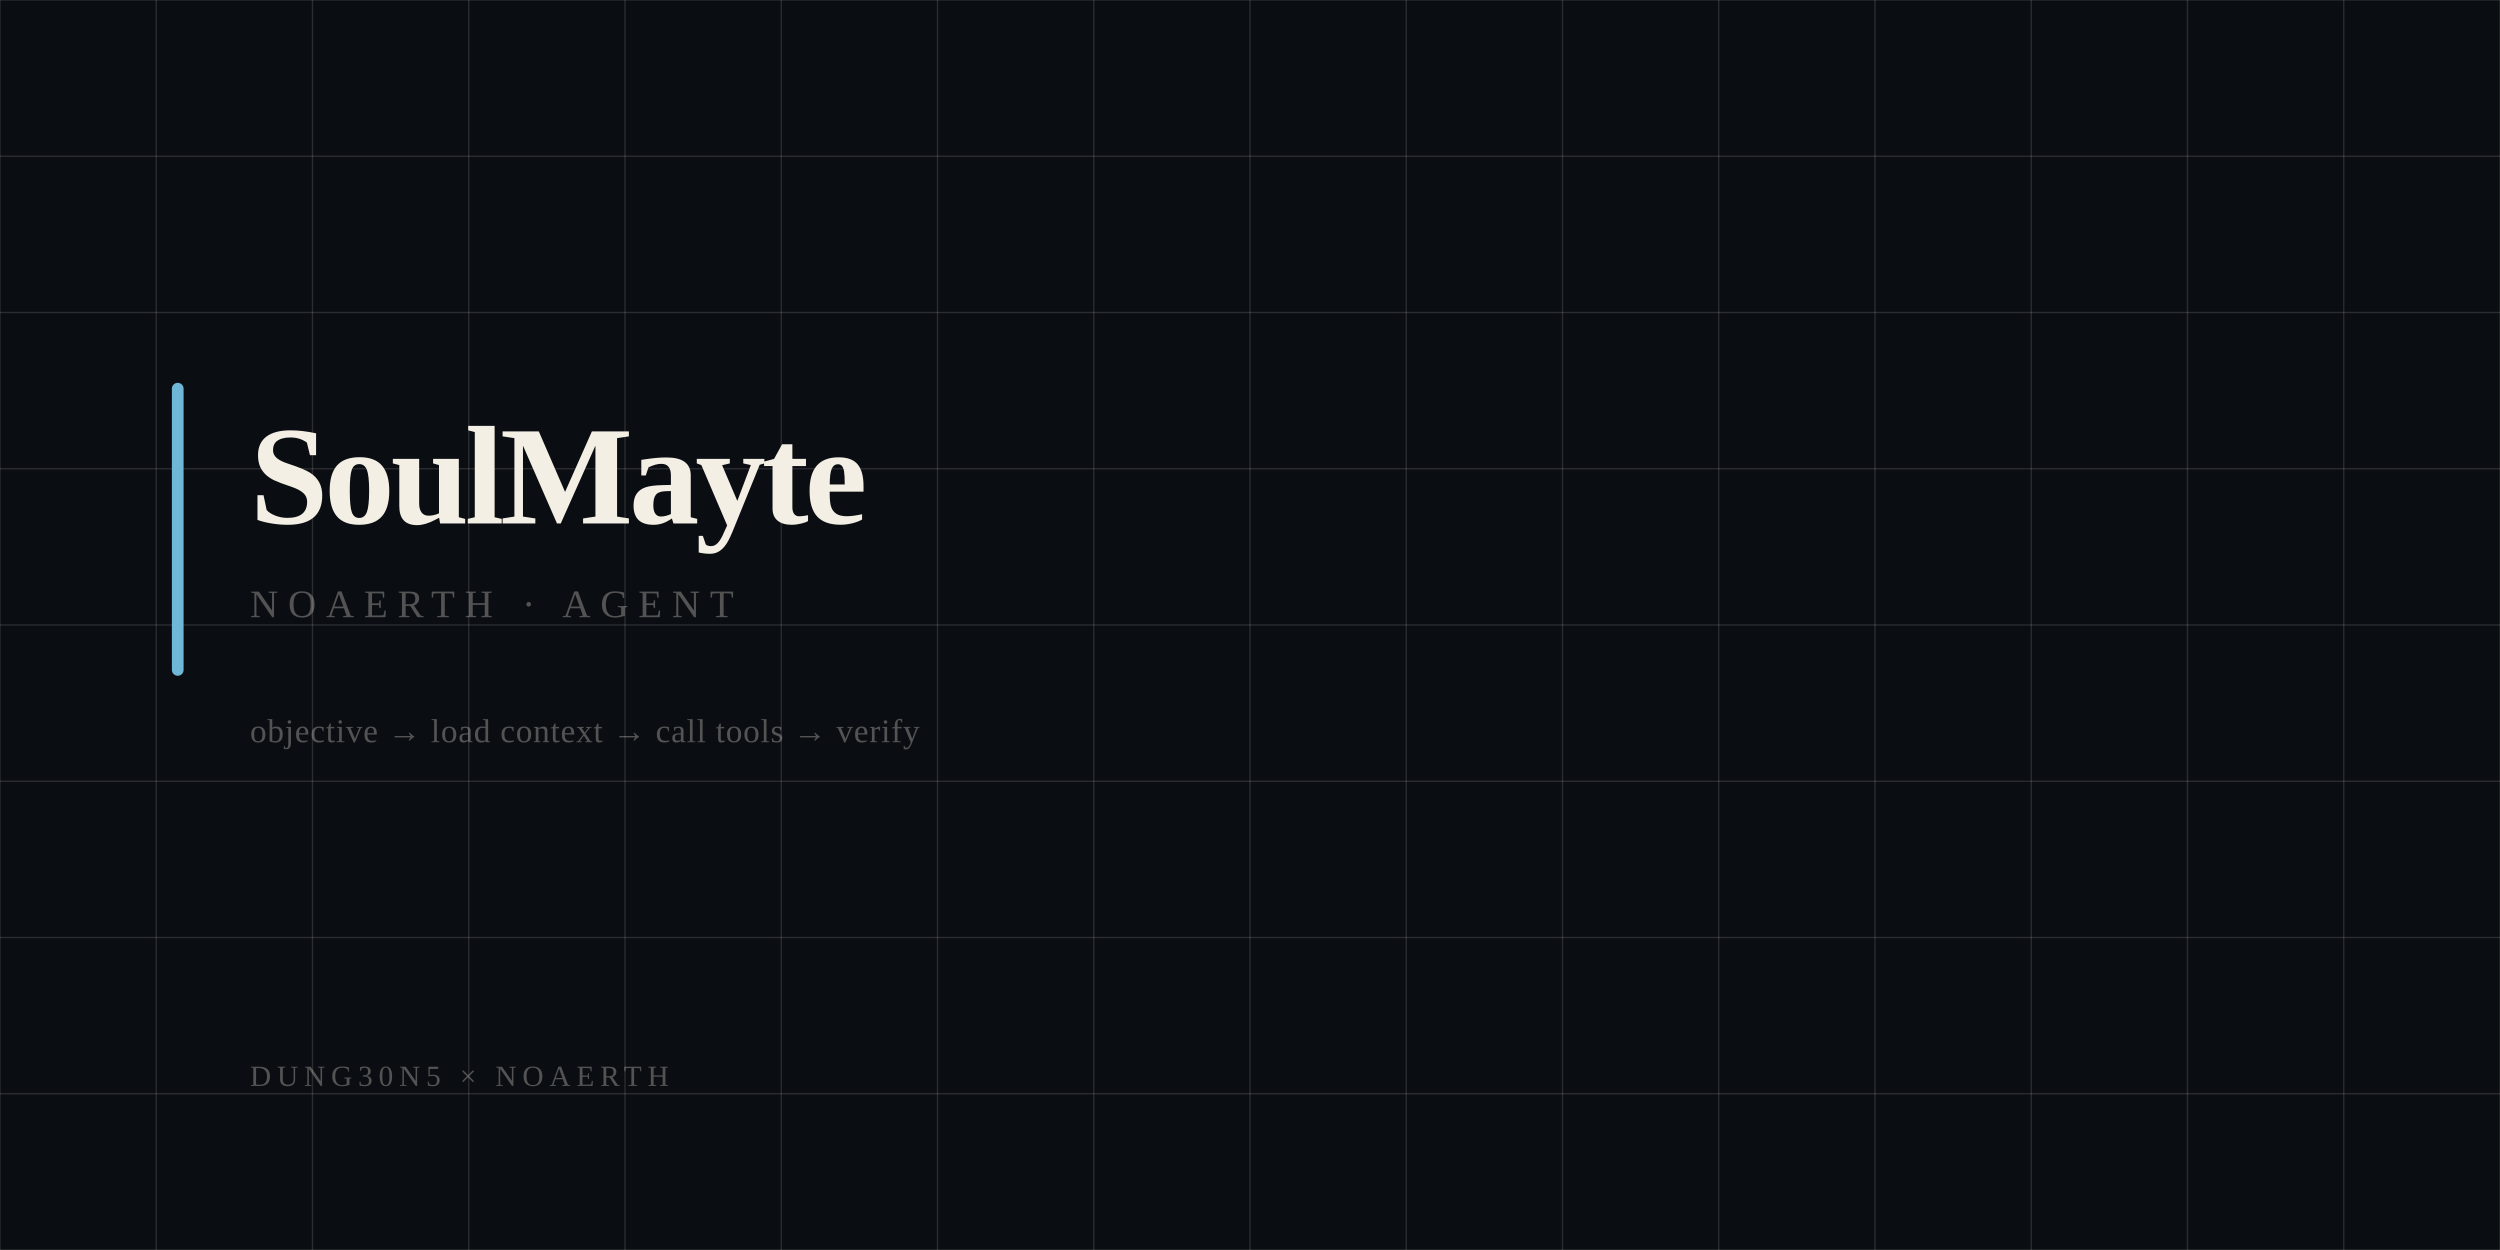
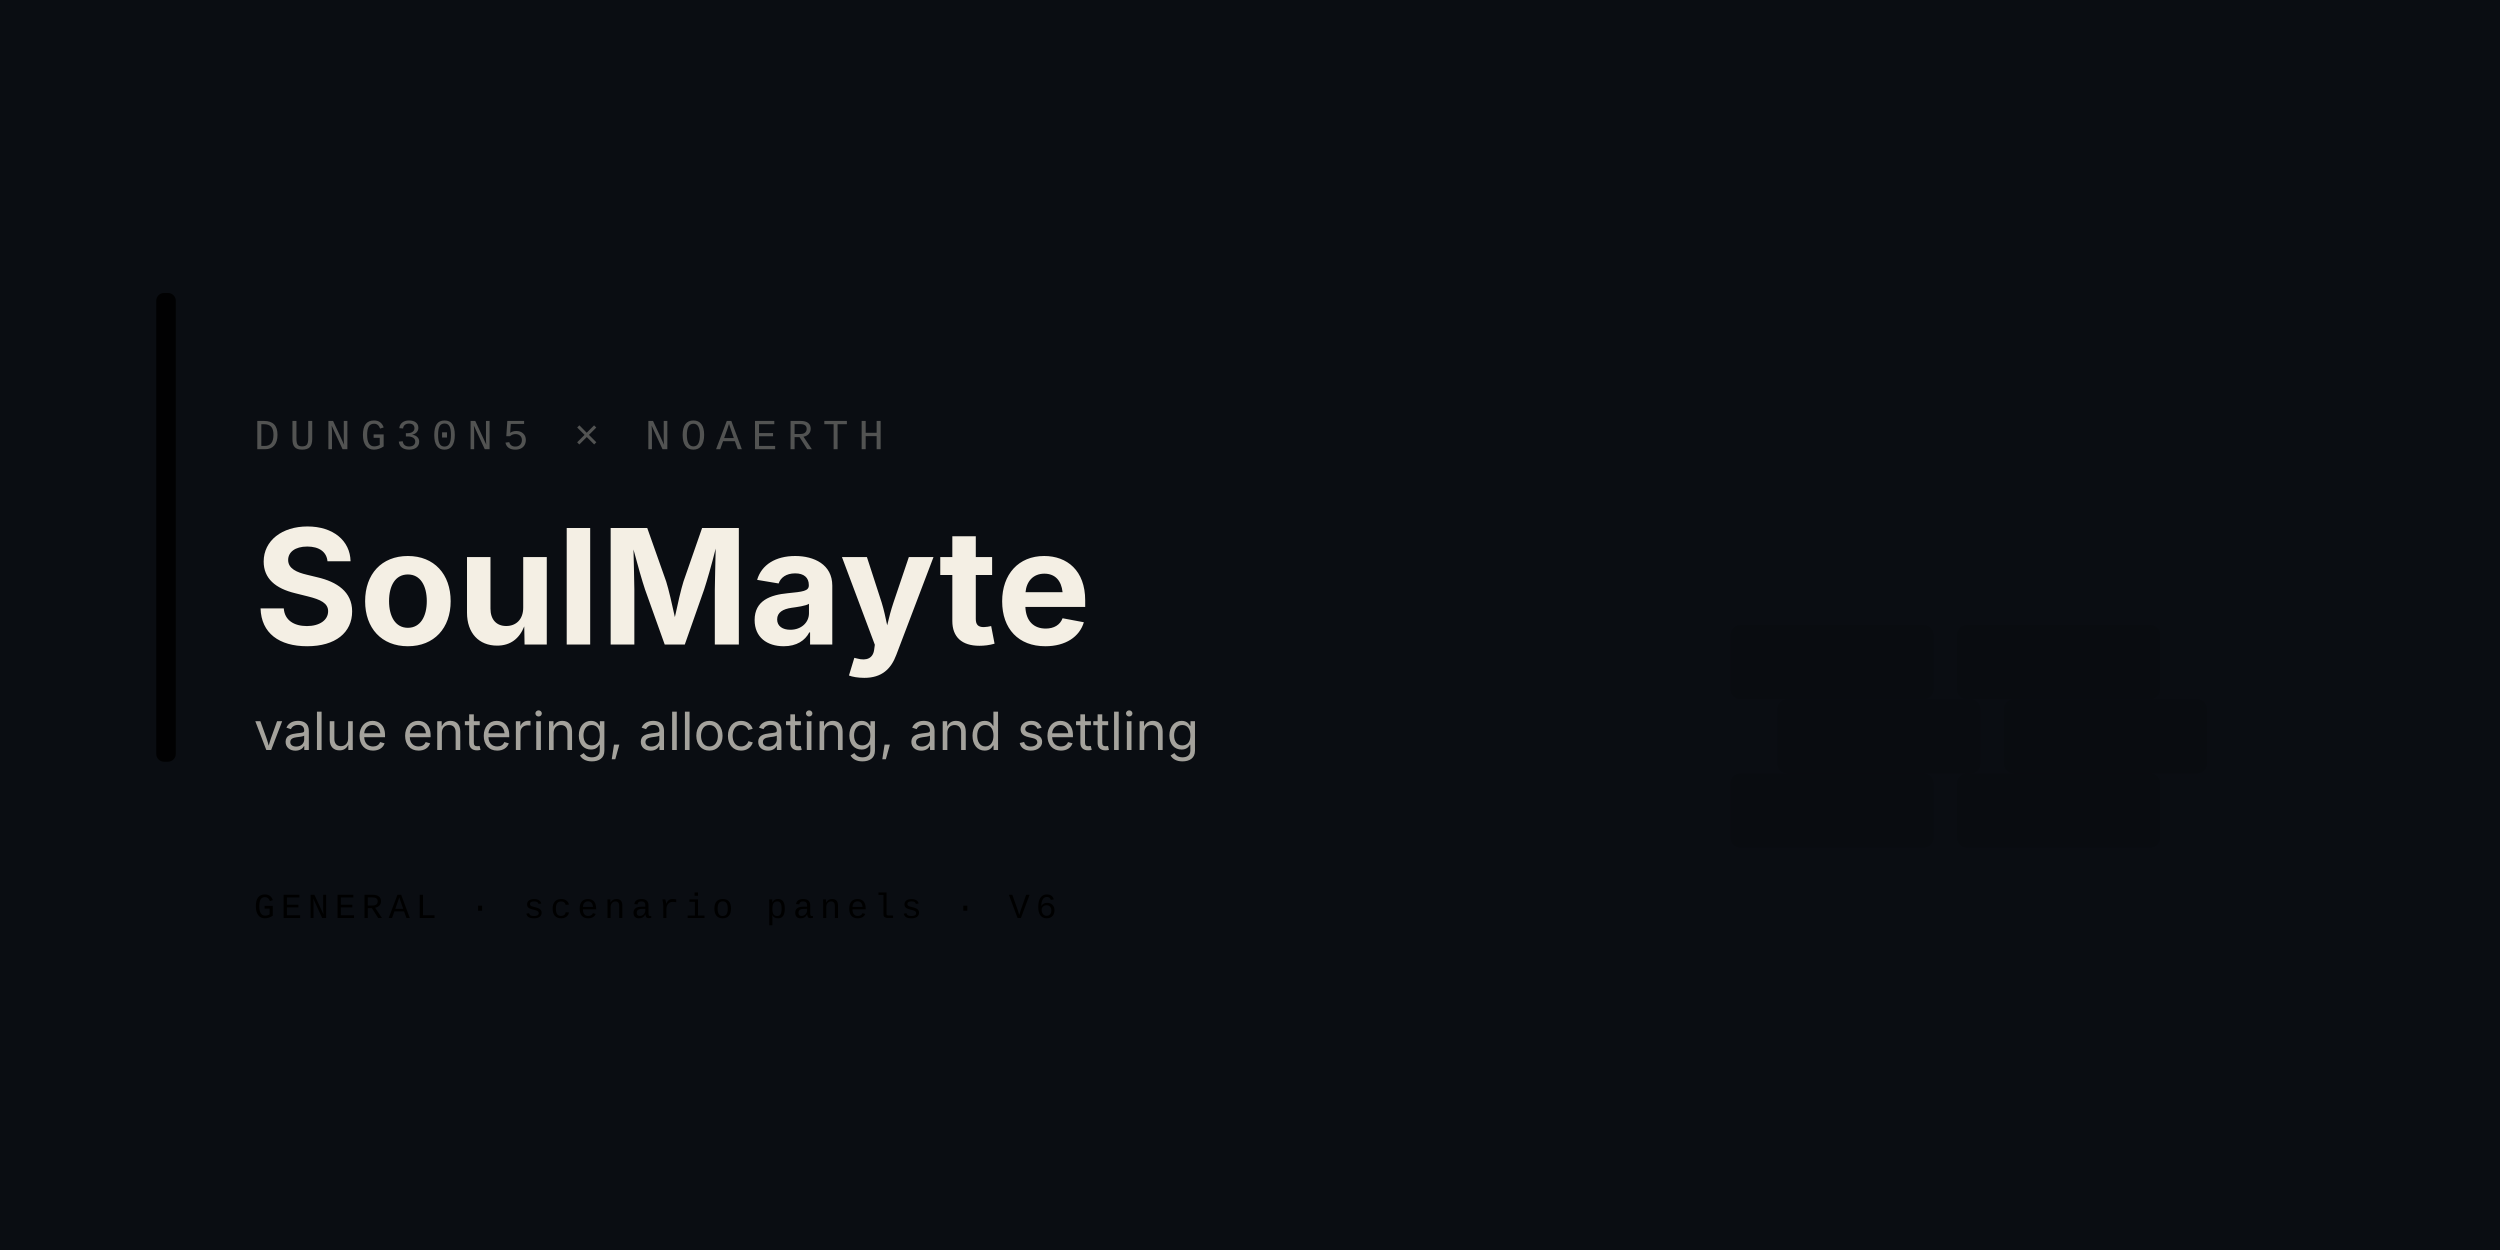
- <svg xmlns="http://www.w3.org/2000/svg" viewBox="0 0 1280 640" width="1280" height="640" role="img" aria-label="SoulMayte — NOAERTH project card.">
+ <svg xmlns="http://www.w3.org/2000/svg" viewBox="0 0 1280 640" width="1280" height="640" role="img" aria-label="SoulMayte project card">
  <rect width="1280" height="640" fill="#0a0d12" />
-   <line x1="0" y1="0" x2="0" y2="640" stroke="#f4efe424" stroke-width="0.7" />
-   <line x1="80" y1="0" x2="80" y2="640" stroke="#f4efe424" stroke-width="0.7" />
-   <line x1="160" y1="0" x2="160" y2="640" stroke="#f4efe424" stroke-width="0.7" />
-   <line x1="240" y1="0" x2="240" y2="640" stroke="#f4efe424" stroke-width="0.7" />
-   <line x1="320" y1="0" x2="320" y2="640" stroke="#f4efe424" stroke-width="0.7" />
-   <line x1="400" y1="0" x2="400" y2="640" stroke="#f4efe424" stroke-width="0.7" />
-   <line x1="480" y1="0" x2="480" y2="640" stroke="#f4efe424" stroke-width="0.7" />
-   <line x1="560" y1="0" x2="560" y2="640" stroke="#f4efe424" stroke-width="0.7" />
-   <line x1="640" y1="0" x2="640" y2="640" stroke="#f4efe424" stroke-width="0.7" />
-   <line x1="720" y1="0" x2="720" y2="640" stroke="#f4efe424" stroke-width="0.7" />
-   <line x1="800" y1="0" x2="800" y2="640" stroke="#f4efe424" stroke-width="0.7" />
-   <line x1="880" y1="0" x2="880" y2="640" stroke="#f4efe424" stroke-width="0.7" />
-   <line x1="960" y1="0" x2="960" y2="640" stroke="#f4efe424" stroke-width="0.7" />
-   <line x1="1040" y1="0" x2="1040" y2="640" stroke="#f4efe424" stroke-width="0.7" />
-   <line x1="1120" y1="0" x2="1120" y2="640" stroke="#f4efe424" stroke-width="0.7" />
-   <line x1="1200" y1="0" x2="1200" y2="640" stroke="#f4efe424" stroke-width="0.7" />
-   <line x1="1280" y1="0" x2="1280" y2="640" stroke="#f4efe424" stroke-width="0.7" />
-   <line x1="0" y1="0" x2="1280" y2="0" stroke="#f4efe424" stroke-width="0.7" />
-   <line x1="0" y1="80" x2="1280" y2="80" stroke="#f4efe424" stroke-width="0.7" />
-   <line x1="0" y1="160" x2="1280" y2="160" stroke="#f4efe424" stroke-width="0.7" />
-   <line x1="0" y1="240" x2="1280" y2="240" stroke="#f4efe424" stroke-width="0.7" />
-   <line x1="0" y1="320" x2="1280" y2="320" stroke="#f4efe424" stroke-width="0.7" />
-   <line x1="0" y1="400" x2="1280" y2="400" stroke="#f4efe424" stroke-width="0.7" />
-   <line x1="0" y1="480" x2="1280" y2="480" stroke="#f4efe424" stroke-width="0.7" />
-   <line x1="0" y1="560" x2="1280" y2="560" stroke="#f4efe424" stroke-width="0.7" />
-   <line x1="0" y1="640" x2="1280" y2="640" stroke="#f4efe424" stroke-width="0.7" />
-   <rect x="88" y="196" width="6" height="150" rx="3" fill="#6fb7d6" />
-   <text x="128" y="268" fill="#f4efe4" font-size="72" font-weight="680" letter-spacing="-2">SoulMayte</text>
-   <text x="128" y="316" fill="#f4efe44f" font-size="20" letter-spacing="5">NOAERTH · AGENT</text>
-   <text x="128" y="380" fill="#f4efe44f" font-size="17" letter-spacing="0.4">objective → load context → call tools → verify</text>
-   <text x="128" y="556" fill="#f4efe44f" font-size="15" letter-spacing="3">DUNG30N5 × NOAERTH</text>
+   <rect x="886" y="396" width="104" height="38" rx="5" fill="amber" fill-opacity="0.09" stroke="amber" stroke-width="1.1" stroke-opacity="0.4" />
+   <rect x="1002" y="396" width="104" height="38" rx="5" fill="amber" fill-opacity="0.09" stroke="amber" stroke-width="1.1" stroke-opacity="0.4" />
+   <rect x="910" y="358" width="104" height="38" rx="5" fill="amber" fill-opacity="0.09" stroke="amber" stroke-width="1.1" stroke-opacity="0.4" />
+   <rect x="1026" y="358" width="104" height="38" rx="5" fill="amber" fill-opacity="0.09" stroke="amber" stroke-width="1.1" stroke-opacity="0.4" />
+   <rect x="886" y="320" width="104" height="38" rx="5" fill="amber" fill-opacity="0.09" stroke="amber" stroke-width="1.1" stroke-opacity="0.4" />
+   <rect x="1002" y="320" width="104" height="38" rx="5" fill="amber" fill-opacity="0.09" stroke="amber" stroke-width="1.1" stroke-opacity="0.4" />
+   <rect x="80" y="150" width="10" height="240" rx="4" fill="amber" opacity="0.9" />
+   <text x="130" y="230" font-family="ui-monospace, SFMono-Regular, Menlo, Monaco, Consolas, 'Liberation Mono', monospace" font-size="22" letter-spacing="5" fill="#f4efe44f">DUNG30N5 × NOAERTH</text>
+   <text x="130" y="330" font-family="-apple-system, BlinkMacSystemFont, 'Segoe UI', Inter, Helvetica, Arial, sans-serif" font-size="82" font-weight="700" fill="#f4efe4">SoulMayte</text>
+   <text x="130" y="384" font-family="-apple-system, BlinkMacSystemFont, 'Segoe UI', Inter, Helvetica, Arial, sans-serif" font-size="27" fill="#f4efe4a8">value entering, allocating, and settling</text>
+   <text x="130" y="470" font-family="ui-monospace, SFMono-Regular, Menlo, Monaco, Consolas, 'Liberation Mono', monospace" font-size="18" fill="amber" letter-spacing="3">GENERAL · scenario panels · V6</text>
</svg>
